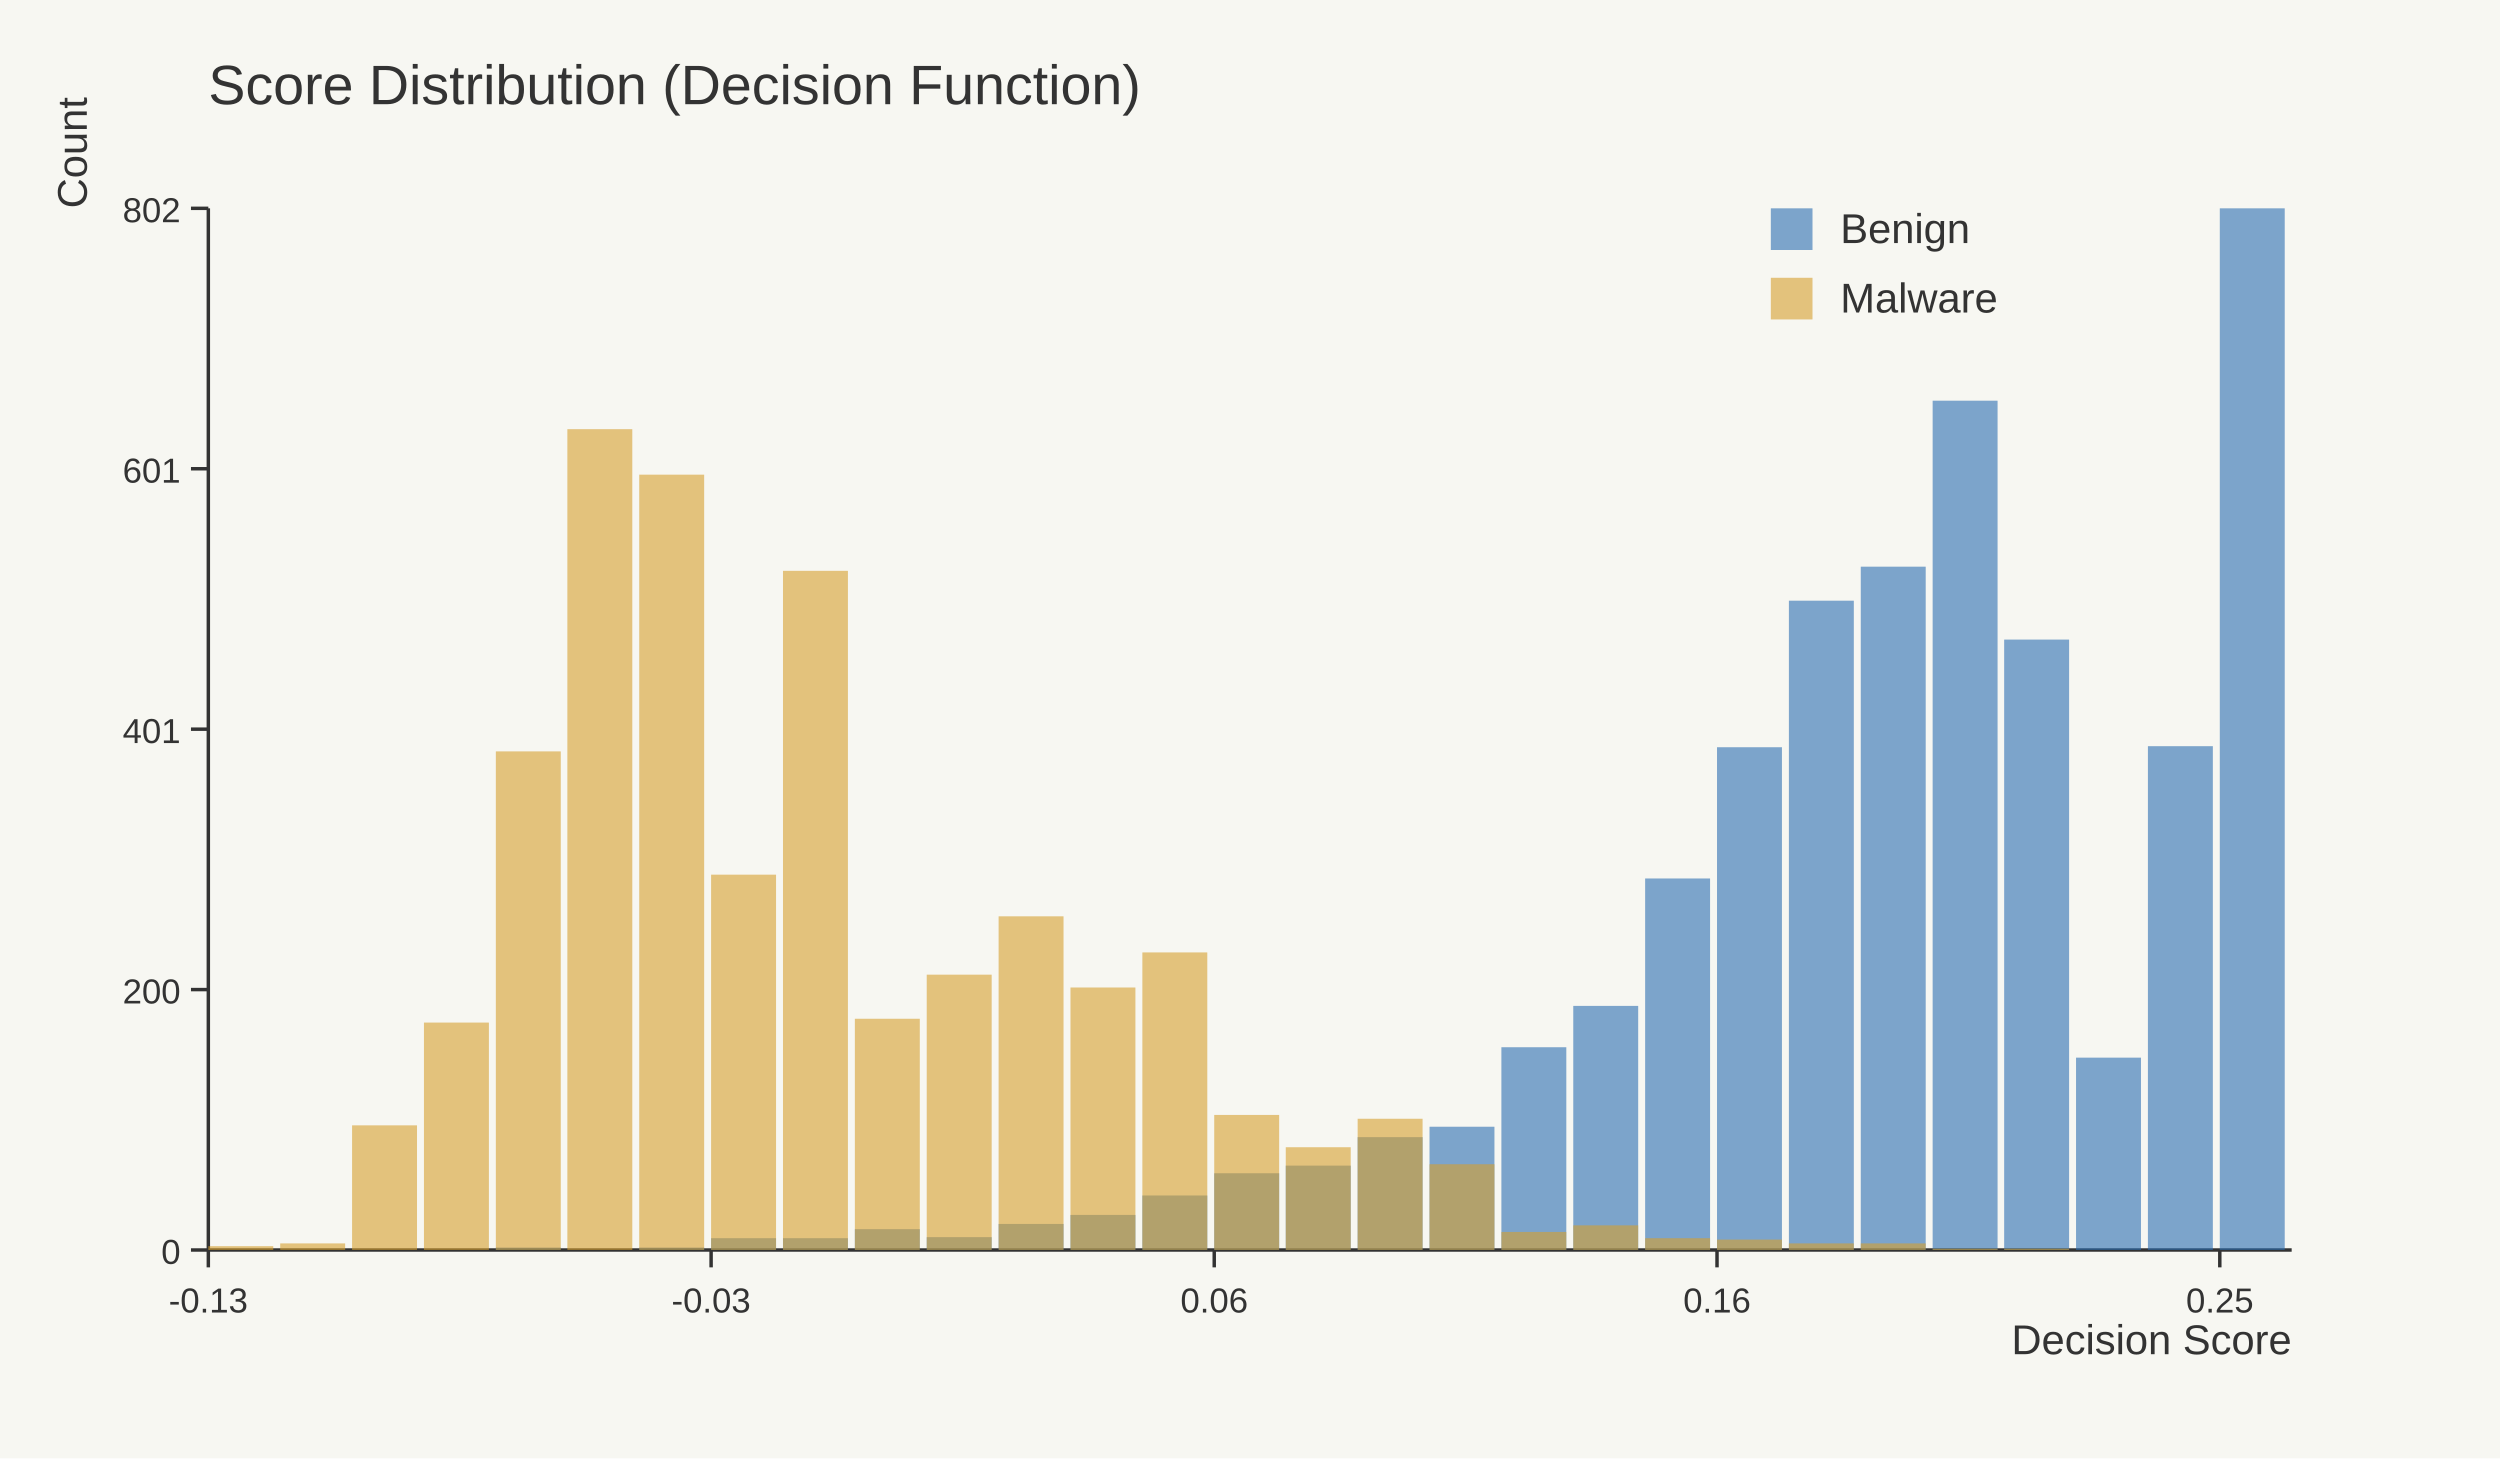
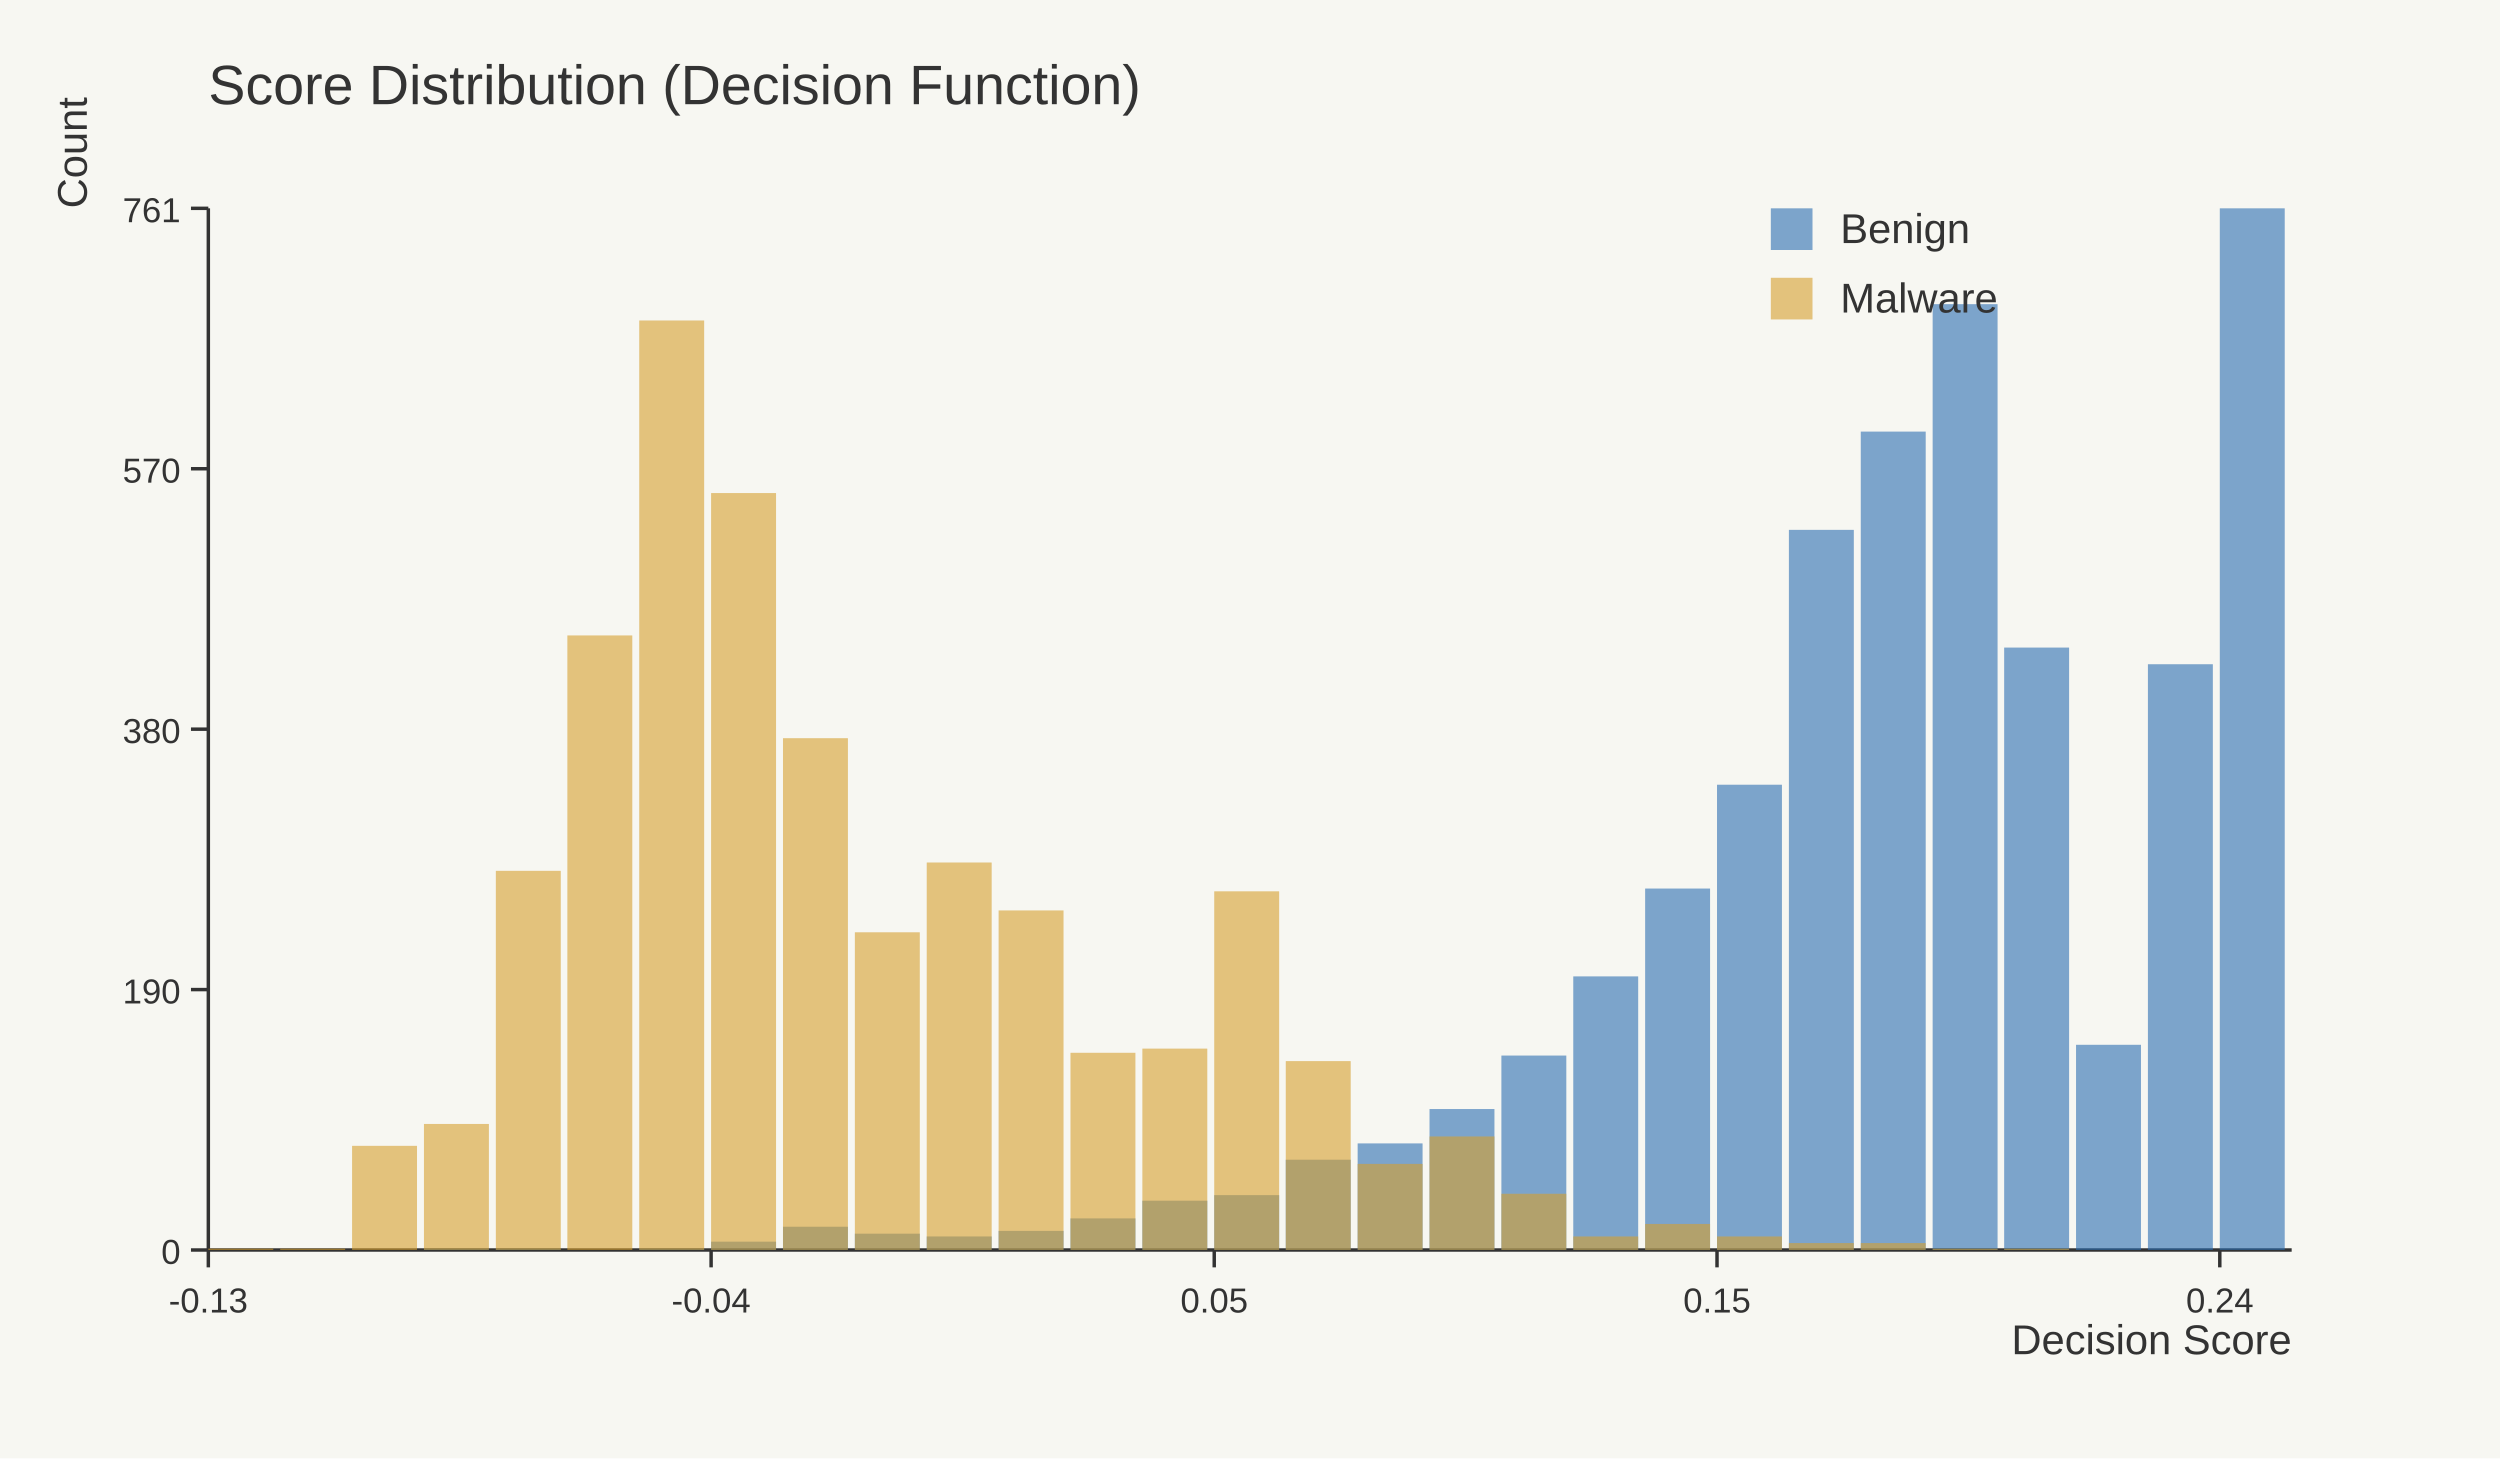
<svg xmlns="http://www.w3.org/2000/svg" width="720" height="420" viewBox="0 0 720 420">
  <rect width="100%" height="100%" fill="#f7f7f2" />
  <text x="60" y="30" font-family="Arial" font-size="16" fill="#333">Score Distribution (Decision Function)</text>
  <line x1="60" y1="360" x2="660" y2="360" stroke="#333" stroke-width="1" />
  <line x1="60" y1="360" x2="60" y2="60" stroke="#333" stroke-width="1" />
  <line x1="60.0" y1="360" x2="60.0" y2="365" stroke="#333" stroke-width="1" />
  <text x="60.0" y="378" font-family="Arial" font-size="10" text-anchor="middle" fill="#333">-0.13</text>
  <line x1="204.8" y1="360" x2="204.8" y2="365" stroke="#333" stroke-width="1" />
-   <text x="204.8" y="378" font-family="Arial" font-size="10" text-anchor="middle" fill="#333">-0.03</text>
+   <text x="204.8" y="378" font-family="Arial" font-size="10" text-anchor="middle" fill="#333">-0.04</text>
  <line x1="349.7" y1="360" x2="349.7" y2="365" stroke="#333" stroke-width="1" />
-   <text x="349.7" y="378" font-family="Arial" font-size="10" text-anchor="middle" fill="#333">0.06</text>
+   <text x="349.7" y="378" font-family="Arial" font-size="10" text-anchor="middle" fill="#333">0.05</text>
  <line x1="494.5" y1="360" x2="494.5" y2="365" stroke="#333" stroke-width="1" />
-   <text x="494.5" y="378" font-family="Arial" font-size="10" text-anchor="middle" fill="#333">0.16</text>
+   <text x="494.5" y="378" font-family="Arial" font-size="10" text-anchor="middle" fill="#333">0.15</text>
  <line x1="639.3" y1="360" x2="639.3" y2="365" stroke="#333" stroke-width="1" />
-   <text x="639.3" y="378" font-family="Arial" font-size="10" text-anchor="middle" fill="#333">0.25</text>
+   <text x="639.3" y="378" font-family="Arial" font-size="10" text-anchor="middle" fill="#333">0.24</text>
  <line x1="60" y1="360.0" x2="55" y2="360.0" stroke="#333" stroke-width="1" />
  <text x="52" y="364.0" font-family="Arial" font-size="10" text-anchor="end" fill="#333">0</text>
  <line x1="60" y1="285.0" x2="55" y2="285.0" stroke="#333" stroke-width="1" />
-   <text x="52" y="289.0" font-family="Arial" font-size="10" text-anchor="end" fill="#333">200</text>
+   <text x="52" y="289.0" font-family="Arial" font-size="10" text-anchor="end" fill="#333">190</text>
  <line x1="60" y1="210.0" x2="55" y2="210.0" stroke="#333" stroke-width="1" />
-   <text x="52" y="214.0" font-family="Arial" font-size="10" text-anchor="end" fill="#333">401</text>
+   <text x="52" y="214.0" font-family="Arial" font-size="10" text-anchor="end" fill="#333">380</text>
  <line x1="60" y1="135.0" x2="55" y2="135.0" stroke="#333" stroke-width="1" />
-   <text x="52" y="139.0" font-family="Arial" font-size="10" text-anchor="end" fill="#333">601</text>
+   <text x="52" y="139.0" font-family="Arial" font-size="10" text-anchor="end" fill="#333">570</text>
  <line x1="60" y1="60.0" x2="55" y2="60.0" stroke="#333" stroke-width="1" />
-   <text x="52" y="64.0" font-family="Arial" font-size="10" text-anchor="end" fill="#333">802</text>
+   <text x="52" y="64.0" font-family="Arial" font-size="10" text-anchor="end" fill="#333">761</text>
  <rect x="60.0" y="360.0" width="18.7" height="0.0" fill="#2b6cb0" fill-opacity="0.6" />
-   <rect x="60.0" y="358.9" width="18.7" height="1.1" fill="#d69e2e" fill-opacity="0.6" />
+   <rect x="60.0" y="359.6" width="18.7" height="0.4" fill="#d69e2e" fill-opacity="0.6" />
  <rect x="80.7" y="360.0" width="18.7" height="0.0" fill="#2b6cb0" fill-opacity="0.6" />
-   <rect x="80.7" y="358.1" width="18.7" height="1.9" fill="#d69e2e" fill-opacity="0.6" />
+   <rect x="80.7" y="359.6" width="18.7" height="0.4" fill="#d69e2e" fill-opacity="0.6" />
  <rect x="101.4" y="360.0" width="18.7" height="0.0" fill="#2b6cb0" fill-opacity="0.6" />
-   <rect x="101.4" y="324.1" width="18.7" height="35.9" fill="#d69e2e" fill-opacity="0.6" />
-   <rect x="122.1" y="360.0" width="18.7" height="0.0" fill="#2b6cb0" fill-opacity="0.6" />
-   <rect x="122.1" y="294.5" width="18.7" height="65.5" fill="#d69e2e" fill-opacity="0.6" />
-   <rect x="142.8" y="359.3" width="18.7" height="0.7" fill="#2b6cb0" fill-opacity="0.6" />
-   <rect x="142.8" y="216.4" width="18.7" height="143.6" fill="#d69e2e" fill-opacity="0.6" />
+   <rect x="101.4" y="330.0" width="18.7" height="30.0" fill="#d69e2e" fill-opacity="0.6" />
+   <rect x="122.1" y="359.6" width="18.7" height="0.4" fill="#2b6cb0" fill-opacity="0.6" />
+   <rect x="122.1" y="323.7" width="18.7" height="36.3" fill="#d69e2e" fill-opacity="0.6" />
+   <rect x="142.8" y="359.6" width="18.7" height="0.4" fill="#2b6cb0" fill-opacity="0.6" />
+   <rect x="142.8" y="250.8" width="18.7" height="109.2" fill="#d69e2e" fill-opacity="0.6" />
  <rect x="163.4" y="360.0" width="18.7" height="0.0" fill="#2b6cb0" fill-opacity="0.6" />
-   <rect x="163.4" y="123.6" width="18.7" height="236.4" fill="#d69e2e" fill-opacity="0.6" />
-   <rect x="184.1" y="359.3" width="18.7" height="0.7" fill="#2b6cb0" fill-opacity="0.6" />
-   <rect x="184.1" y="136.7" width="18.7" height="223.3" fill="#d69e2e" fill-opacity="0.6" />
-   <rect x="204.8" y="356.6" width="18.7" height="3.4" fill="#2b6cb0" fill-opacity="0.6" />
-   <rect x="204.8" y="251.9" width="18.7" height="108.1" fill="#d69e2e" fill-opacity="0.6" />
-   <rect x="225.5" y="356.6" width="18.7" height="3.4" fill="#2b6cb0" fill-opacity="0.6" />
-   <rect x="225.5" y="164.4" width="18.7" height="195.6" fill="#d69e2e" fill-opacity="0.6" />
-   <rect x="246.2" y="354.0" width="18.7" height="6.0" fill="#2b6cb0" fill-opacity="0.6" />
-   <rect x="246.2" y="293.4" width="18.7" height="66.6" fill="#d69e2e" fill-opacity="0.6" />
-   <rect x="266.9" y="356.3" width="18.7" height="3.7" fill="#2b6cb0" fill-opacity="0.6" />
-   <rect x="266.9" y="280.7" width="18.7" height="79.3" fill="#d69e2e" fill-opacity="0.6" />
-   <rect x="287.6" y="352.5" width="18.7" height="7.5" fill="#2b6cb0" fill-opacity="0.6" />
-   <rect x="287.6" y="263.9" width="18.7" height="96.1" fill="#d69e2e" fill-opacity="0.6" />
-   <rect x="308.3" y="349.9" width="18.7" height="10.1" fill="#2b6cb0" fill-opacity="0.6" />
-   <rect x="308.3" y="284.4" width="18.7" height="75.6" fill="#d69e2e" fill-opacity="0.6" />
-   <rect x="329.0" y="344.3" width="18.7" height="15.7" fill="#2b6cb0" fill-opacity="0.6" />
-   <rect x="329.0" y="274.3" width="18.7" height="85.7" fill="#d69e2e" fill-opacity="0.6" />
-   <rect x="349.7" y="337.9" width="18.7" height="22.1" fill="#2b6cb0" fill-opacity="0.6" />
-   <rect x="349.7" y="321.1" width="18.7" height="38.9" fill="#d69e2e" fill-opacity="0.6" />
-   <rect x="370.3" y="335.7" width="18.7" height="24.3" fill="#2b6cb0" fill-opacity="0.6" />
-   <rect x="370.3" y="330.4" width="18.7" height="29.6" fill="#d69e2e" fill-opacity="0.6" />
-   <rect x="391.0" y="327.5" width="18.7" height="32.5" fill="#2b6cb0" fill-opacity="0.6" />
-   <rect x="391.0" y="322.2" width="18.7" height="37.8" fill="#d69e2e" fill-opacity="0.6" />
-   <rect x="411.7" y="324.5" width="18.7" height="35.5" fill="#2b6cb0" fill-opacity="0.6" />
-   <rect x="411.7" y="335.3" width="18.7" height="24.7" fill="#d69e2e" fill-opacity="0.6" />
-   <rect x="432.4" y="301.6" width="18.7" height="58.4" fill="#2b6cb0" fill-opacity="0.6" />
-   <rect x="432.4" y="354.8" width="18.7" height="5.2" fill="#d69e2e" fill-opacity="0.6" />
-   <rect x="453.1" y="289.7" width="18.7" height="70.3" fill="#2b6cb0" fill-opacity="0.6" />
-   <rect x="453.1" y="352.9" width="18.7" height="7.1" fill="#d69e2e" fill-opacity="0.6" />
-   <rect x="473.8" y="253.0" width="18.7" height="107.0" fill="#2b6cb0" fill-opacity="0.6" />
-   <rect x="473.8" y="356.6" width="18.7" height="3.4" fill="#d69e2e" fill-opacity="0.6" />
-   <rect x="494.5" y="215.2" width="18.7" height="144.8" fill="#2b6cb0" fill-opacity="0.6" />
-   <rect x="494.5" y="357.0" width="18.7" height="3.0" fill="#d69e2e" fill-opacity="0.6" />
-   <rect x="515.2" y="173.0" width="18.7" height="187.0" fill="#2b6cb0" fill-opacity="0.6" />
-   <rect x="515.2" y="358.1" width="18.7" height="1.9" fill="#d69e2e" fill-opacity="0.6" />
-   <rect x="535.9" y="163.2" width="18.7" height="196.8" fill="#2b6cb0" fill-opacity="0.6" />
-   <rect x="535.9" y="358.1" width="18.7" height="1.9" fill="#d69e2e" fill-opacity="0.6" />
-   <rect x="556.6" y="115.4" width="18.7" height="244.6" fill="#2b6cb0" fill-opacity="0.6" />
+   <rect x="163.4" y="183.0" width="18.7" height="177.0" fill="#d69e2e" fill-opacity="0.6" />
+   <rect x="184.1" y="359.6" width="18.7" height="0.4" fill="#2b6cb0" fill-opacity="0.6" />
+   <rect x="184.1" y="92.3" width="18.7" height="267.7" fill="#d69e2e" fill-opacity="0.6" />
+   <rect x="204.8" y="357.6" width="18.7" height="2.4" fill="#2b6cb0" fill-opacity="0.6" />
+   <rect x="204.8" y="142.0" width="18.7" height="218.0" fill="#d69e2e" fill-opacity="0.6" />
+   <rect x="225.5" y="353.3" width="18.7" height="6.7" fill="#2b6cb0" fill-opacity="0.6" />
+   <rect x="225.5" y="212.6" width="18.7" height="147.4" fill="#d69e2e" fill-opacity="0.6" />
+   <rect x="246.2" y="355.3" width="18.7" height="4.7" fill="#2b6cb0" fill-opacity="0.6" />
+   <rect x="246.2" y="268.5" width="18.7" height="91.5" fill="#d69e2e" fill-opacity="0.6" />
+   <rect x="266.9" y="356.1" width="18.7" height="3.9" fill="#2b6cb0" fill-opacity="0.6" />
+   <rect x="266.9" y="248.4" width="18.7" height="111.6" fill="#d69e2e" fill-opacity="0.6" />
+   <rect x="287.6" y="354.5" width="18.7" height="5.5" fill="#2b6cb0" fill-opacity="0.6" />
+   <rect x="287.6" y="262.2" width="18.7" height="97.8" fill="#d69e2e" fill-opacity="0.6" />
+   <rect x="308.3" y="350.9" width="18.7" height="9.1" fill="#2b6cb0" fill-opacity="0.6" />
+   <rect x="308.3" y="303.2" width="18.7" height="56.8" fill="#d69e2e" fill-opacity="0.6" />
+   <rect x="329.0" y="345.8" width="18.7" height="14.2" fill="#2b6cb0" fill-opacity="0.6" />
+   <rect x="329.0" y="302.0" width="18.7" height="58.0" fill="#d69e2e" fill-opacity="0.6" />
+   <rect x="349.7" y="344.2" width="18.7" height="15.8" fill="#2b6cb0" fill-opacity="0.6" />
+   <rect x="349.7" y="256.7" width="18.7" height="103.3" fill="#d69e2e" fill-opacity="0.6" />
+   <rect x="370.3" y="334.0" width="18.7" height="26.0" fill="#2b6cb0" fill-opacity="0.6" />
+   <rect x="370.3" y="305.6" width="18.7" height="54.4" fill="#d69e2e" fill-opacity="0.6" />
+   <rect x="391.0" y="329.3" width="18.7" height="30.7" fill="#2b6cb0" fill-opacity="0.6" />
+   <rect x="391.0" y="335.2" width="18.7" height="24.8" fill="#d69e2e" fill-opacity="0.6" />
+   <rect x="411.7" y="319.4" width="18.7" height="40.6" fill="#2b6cb0" fill-opacity="0.6" />
+   <rect x="411.7" y="327.3" width="18.7" height="32.7" fill="#d69e2e" fill-opacity="0.6" />
+   <rect x="432.4" y="304.0" width="18.7" height="56.0" fill="#2b6cb0" fill-opacity="0.6" />
+   <rect x="432.4" y="343.8" width="18.7" height="16.2" fill="#d69e2e" fill-opacity="0.6" />
+   <rect x="453.1" y="281.2" width="18.7" height="78.8" fill="#2b6cb0" fill-opacity="0.6" />
+   <rect x="453.1" y="356.1" width="18.7" height="3.9" fill="#d69e2e" fill-opacity="0.6" />
+   <rect x="473.8" y="255.9" width="18.7" height="104.1" fill="#2b6cb0" fill-opacity="0.6" />
+   <rect x="473.8" y="352.5" width="18.7" height="7.5" fill="#d69e2e" fill-opacity="0.6" />
+   <rect x="494.5" y="226.0" width="18.7" height="134.0" fill="#2b6cb0" fill-opacity="0.6" />
+   <rect x="494.5" y="356.1" width="18.7" height="3.9" fill="#d69e2e" fill-opacity="0.6" />
+   <rect x="515.2" y="152.6" width="18.7" height="207.4" fill="#2b6cb0" fill-opacity="0.6" />
+   <rect x="515.2" y="358.0" width="18.7" height="2.0" fill="#d69e2e" fill-opacity="0.6" />
+   <rect x="535.9" y="124.3" width="18.7" height="235.7" fill="#2b6cb0" fill-opacity="0.6" />
+   <rect x="535.9" y="358.0" width="18.7" height="2.0" fill="#d69e2e" fill-opacity="0.6" />
+   <rect x="556.6" y="87.6" width="18.7" height="272.4" fill="#2b6cb0" fill-opacity="0.6" />
  <rect x="556.6" y="359.6" width="18.7" height="0.4" fill="#d69e2e" fill-opacity="0.6" />
-   <rect x="577.2" y="184.2" width="18.7" height="175.8" fill="#2b6cb0" fill-opacity="0.6" />
+   <rect x="577.2" y="186.5" width="18.7" height="173.5" fill="#2b6cb0" fill-opacity="0.6" />
  <rect x="577.2" y="359.6" width="18.7" height="0.4" fill="#d69e2e" fill-opacity="0.6" />
-   <rect x="597.9" y="304.6" width="18.7" height="55.4" fill="#2b6cb0" fill-opacity="0.6" />
+   <rect x="597.9" y="300.9" width="18.7" height="59.1" fill="#2b6cb0" fill-opacity="0.6" />
  <rect x="597.9" y="360.0" width="18.7" height="0.0" fill="#d69e2e" fill-opacity="0.6" />
-   <rect x="618.6" y="214.9" width="18.7" height="145.1" fill="#2b6cb0" fill-opacity="0.6" />
+   <rect x="618.6" y="191.3" width="18.7" height="168.7" fill="#2b6cb0" fill-opacity="0.6" />
  <rect x="618.6" y="360.0" width="18.7" height="0.0" fill="#d69e2e" fill-opacity="0.6" />
  <rect x="639.3" y="60.0" width="18.7" height="300.0" fill="#2b6cb0" fill-opacity="0.6" />
  <rect x="639.3" y="360.0" width="18.7" height="0.0" fill="#d69e2e" fill-opacity="0.6" />
  <text x="660" y="390" font-family="Arial" font-size="12" text-anchor="end" fill="#333">Decision Score</text>
  <text x="25" y="60" font-family="Arial" font-size="12" fill="#333" transform="rotate(-90 25,60)">Count</text>
  <rect x="510" y="60" width="12" height="12" fill="#2b6cb0" fill-opacity="0.6" />
  <text x="530" y="70" font-family="Arial" font-size="12" fill="#333">Benign</text>
  <rect x="510" y="80" width="12" height="12" fill="#d69e2e" fill-opacity="0.6" />
  <text x="530" y="90" font-family="Arial" font-size="12" fill="#333">Malware</text>
</svg>
